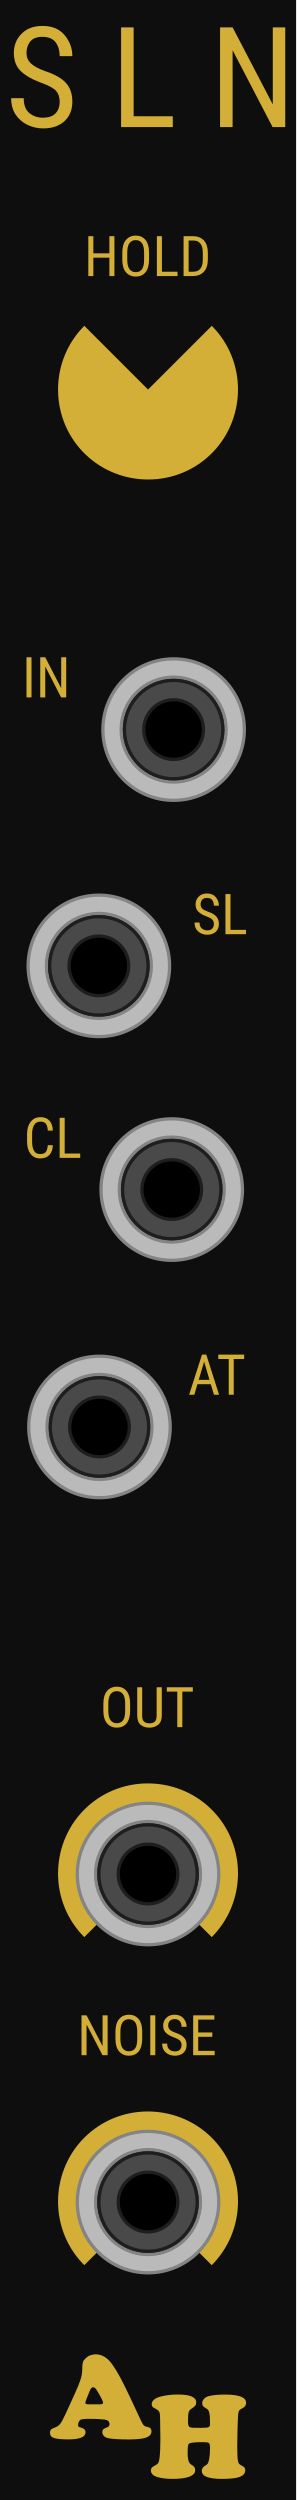
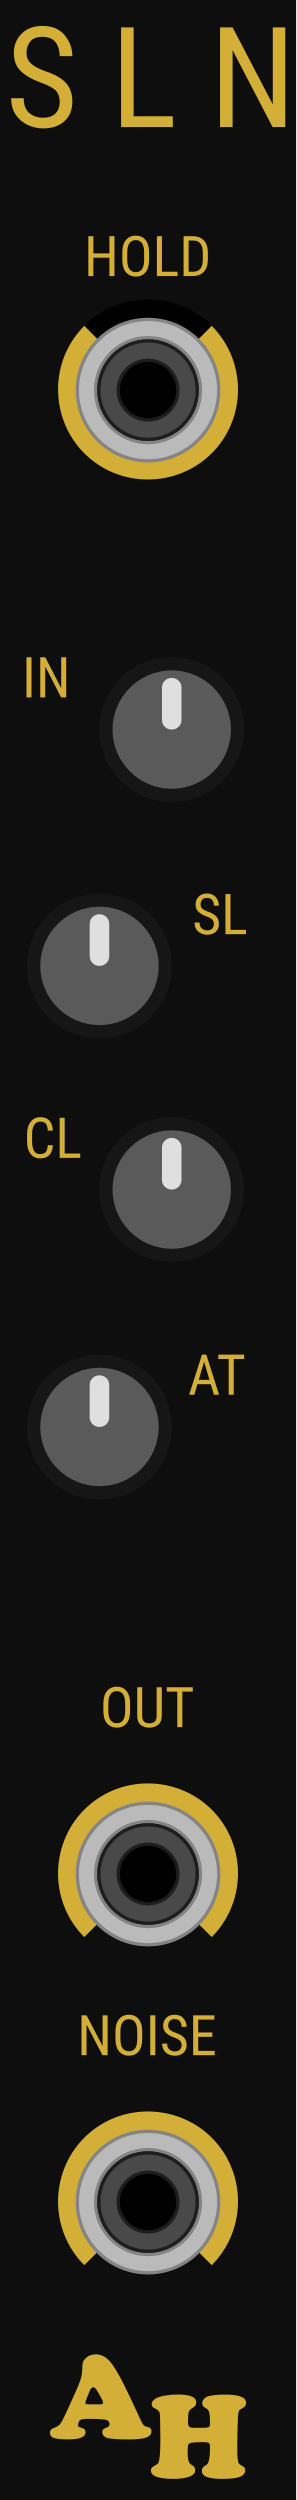
<svg xmlns="http://www.w3.org/2000/svg" xmlns:xlink="http://www.w3.org/1999/xlink" width="45" height="380" id="svg11791" version="1.1">
  <defs id="defs3">
    <marker orient="auto" refY="0" refX="0" id="DotM" style="overflow:visible">
      <path id="path4782" d="m -2.5,-1 c 0,2.76 -2.24,5 -5,5 -2.76,0 -5,-2.24 -5,-5 0,-2.76 2.24,-5 5,-5 2.76,0 5,2.24 5,5 z" style="fill-rule:evenodd;stroke:#000000;stroke-width:1pt" transform="matrix(0.4,0,0,0.4,2.96,0.4)" />
    </marker>
    <marker orient="auto" refY="0" refX="0" id="Arrow1Sstart" style="overflow:visible">
      <path id="path4730" d="M 0,0 5,-5 -12.5,0 5,5 Z" style="fill-rule:evenodd;stroke:#000000;stroke-width:1pt" transform="matrix(0.2,0,0,0.2,1.2,0)" />
    </marker>
    <marker orient="auto" refY="0" refX="0" id="Arrow2Mend" style="overflow:visible">
      <path id="path5158" style="fill-rule:evenodd;stroke-width:0.625;stroke-linejoin:round" d="M 8.719,4.034 -2.207,0.016 8.719,-4.002 c -1.745,2.372 -1.735,5.617 -6e-7,8.035 z" transform="scale(-0.6)" />
    </marker>
    <marker orient="auto" refY="0" refX="0" id="Arrow2Mstart" style="overflow:visible">
      <path id="path5155" style="fill-rule:evenodd;stroke-width:0.625;stroke-linejoin:round" d="M 8.719,4.034 -2.207,0.016 8.719,-4.002 c -1.745,2.372 -1.735,5.617 -6e-7,8.035 z" transform="scale(0.6)" />
    </marker>
    <marker orient="auto" refY="0" refX="0" id="Arrow1Mstart" style="overflow:visible">
      <path id="path6730" d="M 0,0 5,-5 -12.5,0 5,5 Z" style="fill-rule:evenodd;stroke:#000000;stroke-width:1pt" transform="matrix(0.4,0,0,0.4,4,0)" />
    </marker>
    <marker orient="auto" refY="0" refX="0" id="TriangleOutM" style="overflow:visible">
      <path id="path6869" d="M 5.77,0 -2.88,5 V -5 Z" style="fill-rule:evenodd;stroke:#000000;stroke-width:1pt" transform="scale(0.4)" />
    </marker>
    <marker orient="auto" refY="0" refX="0" id="TriangleOutS" style="overflow:visible">
      <path id="path6872" d="M 5.77,0 -2.88,5 V -5 Z" style="fill-rule:evenodd;stroke:#000000;stroke-width:1pt" transform="scale(0.2)" />
    </marker>
    <marker orient="auto" refY="0" refX="0" id="SquareL" style="overflow:visible">
      <path id="path7539" d="M -5,-5 V 5 H 5 V -5 Z" style="fill-rule:evenodd;stroke:#000000;stroke-width:1pt" transform="scale(0.8)" />
    </marker>
    <marker orient="auto" refY="0" refX="0" id="Arrow1Send" style="overflow:visible">
      <path id="path6739" d="M 0,0 5,-5 -12.5,0 5,5 Z" style="fill-rule:evenodd;stroke:#000000;stroke-width:1pt" transform="matrix(-0.2,0,0,-0.2,-1.2,0)" />
    </marker>
    <marker orient="auto" refY="0" refX="0" id="Arrow1Mend" style="overflow:visible">
      <path id="path6733" d="M 0,0 5,-5 -12.5,0 5,5 Z" style="fill-rule:evenodd;stroke:#000000;stroke-width:1pt" transform="matrix(-0.4,0,0,-0.4,-4,0)" />
    </marker>
    <marker orient="auto" refY="0" refX="0" id="Arrow1Lend" style="overflow:visible">
      <path id="path6727" d="M 0,0 5,-5 -12.5,0 5,5 Z" style="fill-rule:evenodd;stroke:#000000;stroke-width:1pt" transform="matrix(-0.8,0,0,-0.8,-10,0)" />
    </marker>
    <filter height="1" width="1" y="0" x="0" id="filter3998" style="color-interpolation-filters:sRGB">
      <feConvolveMatrix order="3 3" kernelMatrix="0 1 0 0 -2 0 0 1 0" in="SourceGraphic" divisor="1" targetX="1" targetY="1" preserveAlpha="true" result="result0" bias="0" id="feConvolveMatrix4000" />
    </filter>
    <filter height="1" width="1" y="0" x="0" id="filter3286" style="color-interpolation-filters:sRGB">
      <feFlood flood-color="rgb(128,128,128)" flood-opacity="0" result="result1" id="feFlood3288" />
      <feBlend result="result2" mode="normal" in2="SourceGraphic" id="feBlend3290" />
      <feComposite k4="0" k3="0" k1="0" result="result3" operator="arithmetic" k2="1" in2="SourceGraphic" id="feComposite3292" />
      <feComposite operator="in" in2="SourceGraphic" id="feComposite3294" />
    </filter>
    <clipPath clipPathUnits="userSpaceOnUse" id="clipPath6603">
      <path d="M 402,402 H 9515 V 13631 H 402 Z" id="path6605" style="clip-rule:evenodd" />
    </clipPath>
    <clipPath clipPathUnits="userSpaceOnUse" id="clipPath6613">
      <path d="M 402,402 H 9515 V 13631 H 402 Z" id="path6615" style="clip-rule:evenodd" />
    </clipPath>
    <clipPath clipPathUnits="userSpaceOnUse" id="clipPath6619">
      <path d="M 614,402 H 9303 V 6057 H 614 Z" id="path6621" style="clip-rule:evenodd" />
    </clipPath>
    <clipPath clipPathUnits="userSpaceOnUse" id="clipPath6290">
      <path d="M 402,402 H 9515 V 13631 H 402 Z" id="path6292" style="clip-rule:evenodd" />
    </clipPath>
    <clipPath clipPathUnits="userSpaceOnUse" id="clipPath6300">
      <path d="M 402,402 H 9515 V 13631 H 402 Z" id="path6302" style="clip-rule:evenodd" />
    </clipPath>
    <clipPath clipPathUnits="userSpaceOnUse" id="clipPath6306">
      <path d="M 614,402 H 9303 V 6655 H 614 Z" id="path6308" style="clip-rule:evenodd" />
    </clipPath>
    <clipPath clipPathUnits="userSpaceOnUse" id="clipPath5977">
      <path d="M 402,402 H 9515 V 13631 H 402 Z" id="path5979" style="clip-rule:evenodd" />
    </clipPath>
    <clipPath clipPathUnits="userSpaceOnUse" id="clipPath5987">
      <path d="M 402,402 H 9515 V 13631 H 402 Z" id="path5989" style="clip-rule:evenodd" />
    </clipPath>
    <clipPath clipPathUnits="userSpaceOnUse" id="clipPath5993">
      <path d="M 614,402 H 9303 V 6645 H 614 Z" id="path5995" style="clip-rule:evenodd" />
    </clipPath>
    <clipPath clipPathUnits="userSpaceOnUse" id="clipPath5664">
      <path d="M 402,402 H 9515 V 13631 H 402 Z" id="path5666" style="clip-rule:evenodd" />
    </clipPath>
    <clipPath clipPathUnits="userSpaceOnUse" id="clipPath5674">
      <path d="M 402,402 H 9515 V 13631 H 402 Z" id="path5676" style="clip-rule:evenodd" />
    </clipPath>
    <clipPath clipPathUnits="userSpaceOnUse" id="clipPath5680">
      <path d="M 614,402 H 9303 V 6655 H 614 Z" id="path5682" style="clip-rule:evenodd" />
    </clipPath>
    <clipPath clipPathUnits="userSpaceOnUse" id="clipPath5363">
      <path d="M 402,402 H 9515 V 13631 H 402 Z" id="path5365" style="clip-rule:evenodd" />
    </clipPath>
    <clipPath clipPathUnits="userSpaceOnUse" id="clipPath5373">
      <path d="M 402,402 H 9515 V 13631 H 402 Z" id="path5375" style="clip-rule:evenodd" />
    </clipPath>
    <clipPath clipPathUnits="userSpaceOnUse" id="clipPath5379">
      <path d="M 614,402 H 9303 V 6051 H 614 Z" id="path5381" style="clip-rule:evenodd" />
    </clipPath>
    <clipPath clipPathUnits="userSpaceOnUse" id="clipPath5062">
      <path d="M 402,402 H 9515 V 13631 H 402 Z" id="path5064" style="clip-rule:evenodd" />
    </clipPath>
    <clipPath clipPathUnits="userSpaceOnUse" id="clipPath5072">
      <path d="M 402,402 H 9515 V 13631 H 402 Z" id="path5074" style="clip-rule:evenodd" />
    </clipPath>
    <clipPath clipPathUnits="userSpaceOnUse" id="clipPath5078">
      <path d="M 614,402 H 9303 V 6051 H 614 Z" id="path5080" style="clip-rule:evenodd" />
    </clipPath>
    <clipPath clipPathUnits="userSpaceOnUse" id="clipPath4761">
      <path d="M 402,402 H 9515 V 13631 H 402 Z" id="path4763" style="clip-rule:evenodd" />
    </clipPath>
    <clipPath clipPathUnits="userSpaceOnUse" id="clipPath4771">
      <path d="M 402,402 H 9515 V 13631 H 402 Z" id="path4773" style="clip-rule:evenodd" />
    </clipPath>
    <clipPath clipPathUnits="userSpaceOnUse" id="clipPath4777">
      <path d="M 614,402 H 9303 V 6051 H 614 Z" id="path4779" style="clip-rule:evenodd" />
    </clipPath>
    <clipPath clipPathUnits="userSpaceOnUse" id="clipPath4159">
      <path d="M 402,402 H 9515 V 13631 H 402 Z" id="path4161" style="clip-rule:evenodd" />
    </clipPath>
    <clipPath clipPathUnits="userSpaceOnUse" id="clipPath4169">
      <path d="M 402,402 H 9515 V 13631 H 402 Z" id="path4171" style="clip-rule:evenodd" />
    </clipPath>
    <clipPath clipPathUnits="userSpaceOnUse" id="clipPath4175">
      <path d="M 614,402 H 9303 V 6051 H 614 Z" id="path4177" style="clip-rule:evenodd" />
    </clipPath>
    <linearGradient id="linearGradient8170">
      <stop id="stop8172" offset="0" style="stop-color:#000000;stop-opacity:1;" />
    </linearGradient>
    <filter height="1" width="1" y="0" x="0" id="filter3998-0" style="color-interpolation-filters:sRGB">
      <feConvolveMatrix order="3 3" kernelMatrix="0 1 0 0 -2 0 0 1 0" in="SourceGraphic" divisor="1" targetX="1" targetY="1" preserveAlpha="true" result="result0" bias="0" id="feConvolveMatrix4000-2" />
    </filter>
    <filter height="1" width="1" y="0" x="0" id="filter3286-2" style="color-interpolation-filters:sRGB">
      <feFlood flood-color="rgb(128,128,128)" flood-opacity="0" result="result1" id="feFlood3288-2" />
      <feBlend result="result2" mode="normal" in2="SourceGraphic" id="feBlend3290-7" />
      <feComposite k4="0" k3="0" k1="0" result="result3" operator="arithmetic" k2="1" in2="SourceGraphic" id="feComposite3292-9" />
      <feComposite operator="in" in2="SourceGraphic" id="feComposite3294-7" />
    </filter>
    <clipPath clipPathUnits="userSpaceOnUse" id="clipPath6603-6">
      <path d="M 402,402 H 9515 V 13631 H 402 Z" id="path6605-9" style="clip-rule:evenodd" />
    </clipPath>
    <clipPath clipPathUnits="userSpaceOnUse" id="clipPath6613-4">
      <path d="M 402,402 H 9515 V 13631 H 402 Z" id="path6615-8" style="clip-rule:evenodd" />
    </clipPath>
    <clipPath clipPathUnits="userSpaceOnUse" id="clipPath6619-1">
      <path d="M 614,402 H 9303 V 6057 H 614 Z" id="path6621-7" style="clip-rule:evenodd" />
    </clipPath>
    <clipPath clipPathUnits="userSpaceOnUse" id="clipPath6290-7">
      <path d="M 402,402 H 9515 V 13631 H 402 Z" id="path6292-5" style="clip-rule:evenodd" />
    </clipPath>
    <clipPath clipPathUnits="userSpaceOnUse" id="clipPath6300-0">
      <path d="M 402,402 H 9515 V 13631 H 402 Z" id="path6302-9" style="clip-rule:evenodd" />
    </clipPath>
    <clipPath clipPathUnits="userSpaceOnUse" id="clipPath6306-6">
      <path d="M 614,402 H 9303 V 6655 H 614 Z" id="path6308-7" style="clip-rule:evenodd" />
    </clipPath>
    <clipPath clipPathUnits="userSpaceOnUse" id="clipPath5977-5">
      <path d="M 402,402 H 9515 V 13631 H 402 Z" id="path5979-9" style="clip-rule:evenodd" />
    </clipPath>
    <clipPath clipPathUnits="userSpaceOnUse" id="clipPath5987-8">
      <path d="M 402,402 H 9515 V 13631 H 402 Z" id="path5989-4" style="clip-rule:evenodd" />
    </clipPath>
    <clipPath clipPathUnits="userSpaceOnUse" id="clipPath5993-8">
      <path d="M 614,402 H 9303 V 6645 H 614 Z" id="path5995-7" style="clip-rule:evenodd" />
    </clipPath>
    <clipPath clipPathUnits="userSpaceOnUse" id="clipPath5664-9">
      <path d="M 402,402 H 9515 V 13631 H 402 Z" id="path5666-9" style="clip-rule:evenodd" />
    </clipPath>
    <clipPath clipPathUnits="userSpaceOnUse" id="clipPath5674-5">
      <path d="M 402,402 H 9515 V 13631 H 402 Z" id="path5676-5" style="clip-rule:evenodd" />
    </clipPath>
    <clipPath clipPathUnits="userSpaceOnUse" id="clipPath5680-8">
      <path d="M 614,402 H 9303 V 6655 H 614 Z" id="path5682-9" style="clip-rule:evenodd" />
    </clipPath>
    <clipPath clipPathUnits="userSpaceOnUse" id="clipPath5363-3">
      <path d="M 402,402 H 9515 V 13631 H 402 Z" id="path5365-2" style="clip-rule:evenodd" />
    </clipPath>
    <clipPath clipPathUnits="userSpaceOnUse" id="clipPath5373-7">
      <path d="M 402,402 H 9515 V 13631 H 402 Z" id="path5375-5" style="clip-rule:evenodd" />
    </clipPath>
    <clipPath clipPathUnits="userSpaceOnUse" id="clipPath5379-4">
      <path d="M 614,402 H 9303 V 6051 H 614 Z" id="path5381-8" style="clip-rule:evenodd" />
    </clipPath>
    <clipPath clipPathUnits="userSpaceOnUse" id="clipPath5062-2">
      <path d="M 402,402 H 9515 V 13631 H 402 Z" id="path5064-2" style="clip-rule:evenodd" />
    </clipPath>
    <clipPath clipPathUnits="userSpaceOnUse" id="clipPath5072-4">
      <path d="M 402,402 H 9515 V 13631 H 402 Z" id="path5074-9" style="clip-rule:evenodd" />
    </clipPath>
    <clipPath clipPathUnits="userSpaceOnUse" id="clipPath5078-8">
      <path d="M 614,402 H 9303 V 6051 H 614 Z" id="path5080-7" style="clip-rule:evenodd" />
    </clipPath>
    <clipPath clipPathUnits="userSpaceOnUse" id="clipPath4761-5">
      <path d="M 402,402 H 9515 V 13631 H 402 Z" id="path4763-2" style="clip-rule:evenodd" />
    </clipPath>
    <clipPath clipPathUnits="userSpaceOnUse" id="clipPath4771-1">
      <path d="M 402,402 H 9515 V 13631 H 402 Z" id="path4773-7" style="clip-rule:evenodd" />
    </clipPath>
    <clipPath clipPathUnits="userSpaceOnUse" id="clipPath4777-0">
      <path d="M 614,402 H 9303 V 6051 H 614 Z" id="path4779-9" style="clip-rule:evenodd" />
    </clipPath>
    <clipPath clipPathUnits="userSpaceOnUse" id="clipPath4159-1">
      <path d="M 402,402 H 9515 V 13631 H 402 Z" id="path4161-2" style="clip-rule:evenodd" />
    </clipPath>
    <clipPath clipPathUnits="userSpaceOnUse" id="clipPath4169-5">
      <path d="M 402,402 H 9515 V 13631 H 402 Z" id="path4171-5" style="clip-rule:evenodd" />
    </clipPath>
    <clipPath clipPathUnits="userSpaceOnUse" id="clipPath4175-8">
      <path d="M 614,402 H 9303 V 6051 H 614 Z" id="path4177-8" style="clip-rule:evenodd" />
    </clipPath>
    <linearGradient id="linearGradient8170-5">
      <stop id="stop8172-0" offset="0" style="stop-color:#000000;stop-opacity:1;" />
    </linearGradient>
    <clipPath id="clip89">
      <rect id="rect4864" height="19" width="18" x="0" y="0" />
    </clipPath>
    <clipPath id="clip90">
      <path id="path4861" d="m 0.898,0.129 h 16.25 v 17.883 h -16.25 z m 0,0" />
    </clipPath>
    <mask id="mask44">
      <g transform="matrix(0.2645833,0,0,0.2645833,89.35879,128.5777)" id="g4858" style="filter:url(#alpha)">
        <rect id="rect4856" style="fill:#000000;fill-opacity:0.15;stroke:none" height="3351.5" width="3052.87" y="0" x="0" />
      </g>
    </mask>
    <filter height="1" width="1" y="0" x="0" filterUnits="objectBoundingBox" id="alpha">
      <feColorMatrix id="feColorMatrix4149" values="0 0 0 0 1 0 0 0 0 1 0 0 0 0 1 0 0 0 1 0" in="SourceGraphic" type="matrix" />
    </filter>
    <clipPath id="clipPath17821">
      <rect id="rect17819" height="19" width="18" x="0" y="0" />
    </clipPath>
    <clipPath id="clipPath17825">
      <path id="path17823" d="m 0.898,0.129 h 16.25 v 17.883 h -16.25 z m 0,0" />
    </clipPath>
    <clipPath id="clip87">
      <rect id="rect4848" height="26" width="24" x="0" y="0" />
    </clipPath>
    <clipPath id="clip88">
      <path id="path4845" d="m 0.684,0.922 h 22.68 v 24.938 H 0.684 Z m 0,0" />
    </clipPath>
    <mask id="mask43">
      <g transform="matrix(0.2645833,0,0,0.2645833,89.35879,128.5777)" id="g4842" style="filter:url(#alpha)">
        <rect id="rect4840" style="fill:#000000;fill-opacity:0.15;stroke:none" height="3351.5" width="3052.87" y="0" x="0" />
      </g>
    </mask>
    <filter height="1" width="1" y="0" x="0" filterUnits="objectBoundingBox" id="filter17836">
      <feColorMatrix id="feColorMatrix17834" values="0 0 0 0 1 0 0 0 0 1 0 0 0 0 1 0 0 0 1 0" in="SourceGraphic" type="matrix" />
    </filter>
    <clipPath id="clipPath17840">
      <rect id="rect17838" height="26" width="24" x="0" y="0" />
    </clipPath>
    <clipPath id="clipPath17844">
      <path id="path17842" d="m 0.684,0.922 h 22.68 v 24.938 H 0.684 Z m 0,0" />
    </clipPath>
    <linearGradient id="linearGradient37613-3">
      <stop style="stop-color:#d4af37;stop-opacity:1;" offset="0" id="stop37611-1" />
    </linearGradient>
    <linearGradient xlink:href="#linearGradient37613-3" id="linearGradient37710-2" x1="49.229" y1="94.205" x2="56.466" y2="94.205" gradientUnits="userSpaceOnUse" gradientTransform="matrix(3.779528,0,0,3.779528,-92.02394,-190.9366)" />
    <linearGradient xlink:href="#linearGradient37613-3" id="linearGradient786" gradientUnits="userSpaceOnUse" gradientTransform="matrix(3.779528,0,0,3.779528,-177.2516,50.96035)" x1="49.229" y1="94.205" x2="56.466" y2="94.205" />
    <linearGradient xlink:href="#linearGradient37613-3" id="linearGradient5885" gradientUnits="userSpaceOnUse" gradientTransform="matrix(3.779528,0,0,3.779528,-90.42918,-190.9366)" x1="50.556" y1="88.049" x2="55.141" y2="88.049" />
    <linearGradient xlink:href="#linearGradient37613-3" id="linearGradient5900" gradientUnits="userSpaceOnUse" gradientTransform="matrix(3.779528,0,0,3.779528,-179.1048,50.96035)" x1="50.556" y1="88.049" x2="55.141" y2="88.049" />
-     <linearGradient xlink:href="#linearGradient37613-3" id="linearGradient37716" x1="36.17" y1="93.943" x2="43.407" y2="93.943" gradientUnits="userSpaceOnUse" gradientTransform="matrix(3.779528,0,0,3.779528,-65.14786,-180.0036)" />
-     <linearGradient xlink:href="#linearGradient37613-3" id="linearGradient13197" gradientUnits="userSpaceOnUse" gradientTransform="matrix(3.779528,0,0,3.779528,-65.96452,-180.0036)" x1="37.496" y1="88.049" x2="42.081" y2="88.049" />
+     <linearGradient xlink:href="#linearGradient8170" id="linearGradient21998" gradientUnits="userSpaceOnUse" gradientTransform="matrix(3.779528,0,0,-3.779528,-24.75769,781.1523)" x1="49.229" y1="94.205" x2="56.466" y2="94.205" />
+     <linearGradient xlink:href="#linearGradient37613-3" id="linearGradient37710" x1="49.229" y1="94.205" x2="56.466" y2="94.205" gradientUnits="userSpaceOnUse" gradientTransform="matrix(3.779528,0,0,3.779528,-24.75769,65.04905)" />
+     <linearGradient xlink:href="#linearGradient37613-3" id="linearGradient2589" gradientUnits="userSpaceOnUse" gradientTransform="matrix(3.779528,0,0,3.779528,-128.7089,-219.4658)" x1="37.496" y1="88.049" x2="42.081" y2="88.049" />
  </defs>
  <g id="layer1" style="display:inline">
    <rect style="display:inline;opacity:0.94;fill:#000000;fill-opacity:1;stroke-width:7.019" id="rect7953" width="45" height="380" x="-0.012" y="74.387" ry="0" transform="translate(0.01175524,-74.38676)" />
    <g style="display:inline" id="g6059-0" transform="translate(-98.37158,-74.11767)">
      <g aria-label="A" style="font-style:normal;font-weight:normal;font-size:40px;line-height:1.25;font-family:sans-serif;letter-spacing:0px;word-spacing:0px;fill:#000000;fill-opacity:1;stroke:none" id="text6049">
        <path d="m 118.107,438.427 1.723,3.691 q 0.246,0.51 0.41,0.674 0.164,0.155 0.501,0.21 0.656,0.1 0.656,0.665 0,0.665 -0.802,0.957 -0.802,0.292 -2.625,0.292 -2.06,0 -3.053,-0.173 -0.456,-0.082 -0.729,-0.328 -0.264,-0.255 -0.264,-0.611 0,-0.273 0.137,-0.419 0.146,-0.155 0.529,-0.283 0.428,-0.146 0.428,-0.492 0,-0.611 -0.738,-0.72 -0.793,-0.109 -2.233,-0.109 -1.212,0 -1.449,0.146 -0.146,0.091 -0.255,0.328 -0.109,0.237 -0.109,0.456 0,0.201 0.073,0.264 0.082,0.055 0.51,0.191 0.556,0.164 0.556,0.656 0,1.085 -2.598,1.085 -1.477,0 -2.169,-0.201 -0.638,-0.191 -0.638,-0.839 0,-0.283 0.137,-0.438 0.146,-0.155 0.51,-0.283 0.592,-0.21 0.893,-0.583 0.31,-0.383 0.875,-1.622 l 1.285,-2.816 q 0.711,-1.549 0.948,-2.315 0.246,-0.775 0.255,-1.513 0.009,-0.784 0.091,-1.085 0.091,-0.31 0.392,-0.602 0.629,-0.638 1.604,-0.638 0.921,0 1.759,0.72 1.167,0.984 3.391,5.733 z m -6.344,1.148 h 1.786 q 0.492,0 0.492,-0.219 0,-0.301 -0.684,-1.477 -0.31,-0.538 -0.474,-0.72 -0.164,-0.182 -0.346,-0.182 -0.328,0 -0.547,0.611 -0.036,0.082 -0.264,0.647 -0.383,0.93 -0.383,1.112 0,0.228 0.419,0.228 z" style="font-style:normal;font-variant:normal;font-weight:normal;font-stretch:normal;font-size:18.667px;font-family:'Cooper Black';-inkscape-font-specification:'Cooper Black, Normal';font-variant-ligatures:normal;font-variant-caps:normal;font-variant-numeric:normal;font-feature-settings:normal;text-align:start;writing-mode:lr-tb;text-anchor:start;fill:#d4af37;fill-opacity:1" id="path5337" />
      </g>
      <g aria-label="H" style="font-style:normal;font-weight:normal;font-size:40px;line-height:1.25;font-family:sans-serif;letter-spacing:0px;word-spacing:0px;fill:#000000;fill-opacity:1;stroke:none" id="text6053">
        <path d="m 125.35,438.083 q 2.844,0 2.844,1.176 0,0.319 -0.146,0.52 -0.146,0.201 -0.556,0.447 -0.355,0.219 -0.456,0.574 -0.091,0.355 -0.091,1.44 0,0.638 0.237,0.784 0.137,0.091 0.41,0.109 0.283,0.018 1.312,0.018 0.939,0 1.167,-0.1 0.228,-0.1 0.228,-0.501 0,-1.203 -0.109,-1.677 -0.109,-0.474 -0.428,-0.647 -0.401,-0.228 -0.529,-0.383 -0.128,-0.164 -0.128,-0.428 0,-0.374 0.283,-0.674 0.283,-0.31 0.738,-0.419 0.948,-0.228 2.379,-0.228 1.677,0 2.47,0.31 0.802,0.301 0.802,0.948 0,0.547 -0.565,0.82 -0.355,0.164 -0.465,0.319 -0.109,0.146 -0.173,0.556 -0.036,0.228 -0.091,2.023 -0.055,1.796 -0.055,2.853 0,1.85 0.137,2.352 0.073,0.273 0.164,0.365 0.091,0.091 0.574,0.365 0.346,0.191 0.346,0.583 0,0.693 -0.829,1.012 -0.82,0.31 -2.671,0.31 -1.622,0 -2.397,-0.319 -0.702,-0.292 -0.702,-0.902 0,-0.52 0.538,-0.811 0.264,-0.146 0.355,-0.292 0.1,-0.146 0.191,-0.538 0.164,-0.766 0.164,-1.878 0,-0.574 -0.173,-0.711 -0.164,-0.137 -0.875,-0.137 -1.632,0 -2.078,0.182 -0.182,0.073 -0.228,0.428 -0.055,0.438 -0.055,1.076 0,1.039 0.292,1.495 0.1,0.146 0.474,0.374 0.383,0.219 0.383,0.72 0,0.638 -0.884,0.975 -0.884,0.337 -2.525,0.337 -1.495,0 -2.443,-0.31 -0.41,-0.137 -0.647,-0.383 -0.228,-0.255 -0.228,-0.556 0,-0.301 0.146,-0.465 0.146,-0.164 0.638,-0.419 0.255,-0.128 0.355,-0.328 0.109,-0.201 0.164,-0.674 0.137,-1.066 0.137,-2.789 0,-0.319 -0.009,-0.757 -0.036,-2.188 -0.036,-2.497 0.009,-0.784 -0.137,-1.03 -0.137,-0.255 -0.738,-0.556 -0.401,-0.191 -0.401,-0.574 0,-0.921 1.786,-1.276 1.039,-0.21 2.133,-0.21 z" style="font-style:normal;font-variant:normal;font-weight:normal;font-stretch:normal;font-size:18.667px;font-family:'Cooper Black';-inkscape-font-specification:'Cooper Black, Normal';font-variant-ligatures:normal;font-variant-caps:normal;font-variant-numeric:normal;font-feature-settings:normal;text-align:start;writing-mode:lr-tb;text-anchor:start;fill:#d4af37;fill-opacity:1" id="path5340" />
      </g>
    </g>
    <text id="text7961" y="93.702" x="0.796" style="font-style:normal;font-variant:normal;font-weight:normal;font-stretch:normal;font-size:21.333px;line-height:1.25;font-family:'Roboto Condensed';-inkscape-font-specification:'Roboto Condensed, Normal';font-variant-ligatures:normal;font-variant-caps:normal;font-variant-numeric:normal;font-variant-east-asian:normal;letter-spacing:0px;word-spacing:0px;display:inline;fill:#d4af37;fill-opacity:1;stroke:none" xml:space="preserve" transform="translate(0.01175524,-74.38676)">
      <tspan style="font-style:normal;font-variant:normal;font-weight:normal;font-stretch:normal;font-size:21.333px;font-family:'Roboto Condensed';-inkscape-font-specification:'Roboto Condensed, Normal';font-variant-ligatures:normal;font-variant-caps:normal;font-variant-numeric:normal;font-variant-east-asian:normal;text-align:start;writing-mode:lr-tb;text-anchor:start;fill:#d4af37;fill-opacity:1" y="93.702" x="0.796" id="tspan7959">S L N</tspan>
    </text>
  </g>
  <g id="layer2" style="display:inline" transform="translate(0.01175524,-74.38676)">
    <g style="font-style:normal;font-variant:normal;font-weight:bold;font-stretch:condensed;font-size:24px;line-height:125%;font-family:Miso;-inkscape-font-specification:'Miso Bold Condensed';letter-spacing:-0.06px;word-spacing:0px;fill:#000000;fill-opacity:1;stroke:none" id="text4395" transform="matrix(0.8346288,0,0,0.8346288,-0.00194398,75.14247)" />
    <g transform="matrix(0.8346288,0,0,0.8346288,-0.00194398,76.32542)" style="font-style:normal;font-variant:normal;font-weight:normal;font-stretch:normal;font-size:16px;line-height:125%;font-family:Nasalization;-inkscape-font-specification:Nasalization;letter-spacing:0px;word-spacing:0px;fill:#000000;fill-opacity:1;stroke:none" id="text20106" />
    <g style="font-style:normal;font-variant:normal;font-weight:bold;font-stretch:condensed;font-size:14px;line-height:125%;font-family:Miso;-inkscape-font-specification:'Miso Bold Condensed';letter-spacing:-0.06px;word-spacing:0px;fill:#000000;fill-opacity:1;stroke:none" id="flowRoot7367" transform="matrix(0.8346288,0,0,0.8346288,-0.00194398,75.14247)" />
    <g transform="matrix(0.8346288,0,0,0.8346288,-0.00194398,76.32542)" style="font-style:normal;font-variant:normal;font-weight:bold;font-stretch:condensed;font-size:14px;line-height:125%;font-family:Miso;-inkscape-font-specification:'Miso Bold Condensed';letter-spacing:0px;word-spacing:0px;fill:#000000;fill-opacity:1;stroke:none" id="text10240" />
    <g style="display:inline;fill:#ffffff;fill-opacity:1" transform="matrix(0.8346288,0,0,0.8346288,-34.48847,235.1078)" id="g4020" />
    <text xml:space="preserve" style="font-style:normal;font-weight:normal;font-size:40px;line-height:1.25;font-family:sans-serif;letter-spacing:0px;word-spacing:0px;fill:#000000;fill-opacity:1;stroke:none" x="112.307" y="441.102" id="text6045" />
    <flowRoot xml:space="preserve" id="flowRoot3678" style="font-style:normal;font-variant:normal;font-weight:normal;font-stretch:normal;font-size:40px;line-height:1.25;font-family:Eurostile;-inkscape-font-specification:Eurostile;letter-spacing:0px;word-spacing:0px;fill:#000000;fill-opacity:1;stroke:none">
      <flowRegion id="flowRegion3680">
        <rect id="rect3682" width="372.63" height="93.751" x="-29.075" y="292.183" />
      </flowRegion>
      <flowPara id="flowPara3684" />
    </flowRoot>
    <text transform="scale(0.994209,1.005825)" id="text19589" y="366.253" x="232.178" style="font-style:normal;font-weight:normal;font-size:39.768px;line-height:1.25;font-family:sans-serif;letter-spacing:0px;word-spacing:0px;display:inline;fill:#d4af37;fill-opacity:1;stroke:none;stroke-width:0.994" xml:space="preserve" />
    <text transform="scale(0.994209,1.005825)" id="text19597" y="366.253" x="268.388" style="font-style:normal;font-weight:normal;font-size:39.768px;line-height:1.25;font-family:sans-serif;letter-spacing:0px;word-spacing:0px;display:inline;fill:#d4af37;fill-opacity:1;stroke:none;stroke-width:0.994" xml:space="preserve" />
    <text transform="scale(0.994209,1.005825)" id="text2096" y="248.936" x="3.615" style="font-style:normal;font-variant:normal;font-weight:normal;font-stretch:normal;font-size:8.533px;line-height:1.25;font-family:'Roboto Condensed';-inkscape-font-specification:'Roboto Condensed, Normal';font-variant-ligatures:normal;font-variant-caps:normal;font-variant-numeric:normal;font-variant-east-asian:normal;letter-spacing:0px;word-spacing:0px;display:inline;fill:#d4af37;fill-opacity:1;stroke:none;stroke-width:0.994" xml:space="preserve">
      <tspan style="font-style:normal;font-variant:normal;font-weight:normal;font-stretch:normal;font-size:8.533px;font-family:'Roboto Condensed';-inkscape-font-specification:'Roboto Condensed, Normal';font-variant-ligatures:normal;font-variant-caps:normal;font-variant-numeric:normal;font-variant-east-asian:normal;text-align:start;writing-mode:lr-tb;text-anchor:start;fill:#d4af37;fill-opacity:1;stroke-width:0.994" y="248.936" x="3.615" id="tspan2094">CL</tspan>
    </text>
    <text xml:space="preserve" style="font-style:normal;font-variant:normal;font-weight:normal;font-stretch:normal;font-size:8.533px;line-height:1.25;font-family:'Roboto Condensed';-inkscape-font-specification:'Roboto Condensed, Normal';font-variant-ligatures:normal;font-variant-caps:normal;font-variant-numeric:normal;font-variant-east-asian:normal;letter-spacing:0px;word-spacing:0px;display:inline;fill:#d4af37;fill-opacity:1;stroke:none;stroke-width:0.994" x="29.376" y="215.133" id="text2102" transform="scale(0.994209,1.005825)">
      <tspan id="tspan2100" x="29.376" y="215.133" style="font-style:normal;font-variant:normal;font-weight:normal;font-stretch:normal;font-size:8.533px;font-family:'Roboto Condensed';-inkscape-font-specification:'Roboto Condensed, Normal';font-variant-ligatures:normal;font-variant-caps:normal;font-variant-numeric:normal;font-variant-east-asian:normal;text-align:start;writing-mode:lr-tb;text-anchor:start;fill:#d4af37;fill-opacity:1;stroke-width:0.994">SL</tspan>
    </text>
    <text transform="scale(0.994209,1.005825)" id="text2108" y="179.342" x="3.351" style="font-style:normal;font-variant:normal;font-weight:normal;font-stretch:normal;font-size:8.533px;line-height:1.25;font-family:'Roboto Condensed';-inkscape-font-specification:'Roboto Condensed, Normal';font-variant-ligatures:normal;font-variant-caps:normal;font-variant-numeric:normal;font-variant-east-asian:normal;letter-spacing:0px;word-spacing:0px;display:inline;fill:#d4af37;fill-opacity:1;stroke:none;stroke-width:0.994" xml:space="preserve">
      <tspan style="font-style:normal;font-variant:normal;font-weight:normal;font-stretch:normal;font-size:8.533px;font-family:'Roboto Condensed';-inkscape-font-specification:'Roboto Condensed, Normal';font-variant-ligatures:normal;font-variant-caps:normal;font-variant-numeric:normal;font-variant-east-asian:normal;text-align:start;writing-mode:lr-tb;text-anchor:start;fill:#d4af37;fill-opacity:1;stroke-width:0.994" y="179.342" x="3.351" id="tspan2106">IN</tspan>
    </text>
    <text xml:space="preserve" style="font-style:normal;font-variant:normal;font-weight:normal;font-stretch:normal;font-size:8.533px;line-height:1.25;font-family:'Roboto Condensed';-inkscape-font-specification:'Roboto Condensed, Normal';font-variant-ligatures:normal;font-variant-caps:normal;font-variant-numeric:normal;font-variant-east-asian:normal;letter-spacing:0px;word-spacing:0px;display:inline;fill:#d4af37;fill-opacity:1;stroke:none;stroke-width:0.994" x="28.729" y="284.728" id="text4293" transform="scale(0.994209,1.005825)">
      <tspan id="tspan4291" x="28.729" y="284.728" style="font-style:normal;font-variant:normal;font-weight:normal;font-stretch:normal;font-size:8.533px;font-family:'Roboto Condensed';-inkscape-font-specification:'Roboto Condensed, Normal';font-variant-ligatures:normal;font-variant-caps:normal;font-variant-numeric:normal;font-variant-east-asian:normal;text-align:start;writing-mode:lr-tb;text-anchor:start;fill:#d4af37;fill-opacity:1;stroke-width:0.994">AT</tspan>
    </text>
    <g id="g88517" transform="translate(-85.22768,192.0307)" style="display:inline">
      <text xml:space="preserve" style="font-style:normal;font-variant:normal;font-weight:normal;font-stretch:normal;font-size:8.533px;line-height:1.25;font-family:'Roboto Condensed';-inkscape-font-specification:'Roboto Condensed, Normal';font-variant-ligatures:normal;font-variant-caps:normal;font-variant-numeric:normal;font-feature-settings:normal;text-align:start;letter-spacing:0px;word-spacing:0px;writing-mode:lr-tb;text-anchor:start;display:inline;fill:url(#linearGradient5885);fill-opacity:1;stroke:none;stroke-width:1" x="100.397" y="144.88" id="text37140-93">
        <tspan id="tspan37138-8" x="100.397" y="144.88" style="fill:url(#linearGradient5885);fill-opacity:1;stroke-width:1">OUT</tspan>
      </text>
      <path style="display:inline;fill:url(#linearGradient37710-2);fill-opacity:1;stroke-width:1" id="path37142-3" d="m 107.712,167.108 -9.686,9.686 c -0.282,-0.282 -0.551,-0.576 -0.807,-0.881 -4.83,-5.757 -4.068,-14.468 1.688,-19.299 5.757,-4.83 14.468,-4.068 19.299,1.688 4.541,5.412 4.189,13.495 -0.807,18.491 z" />
    </g>
    <text xml:space="preserve" style="font-style:normal;font-variant:normal;font-weight:normal;font-stretch:normal;font-size:8.533px;line-height:1.25;font-family:'Roboto Condensed';-inkscape-font-specification:'Roboto Condensed, Normal';font-variant-ligatures:normal;font-variant-caps:normal;font-variant-numeric:normal;font-feature-settings:normal;text-align:start;letter-spacing:0px;word-spacing:0px;writing-mode:lr-tb;text-anchor:start;display:inline;fill:url(#linearGradient5900);fill-opacity:1;stroke:none;stroke-width:1" x="11.722" y="386.777" id="text37140-93-0">
      <tspan id="tspan37138-8-6" x="11.722" y="386.777" style="fill:url(#linearGradient5900);fill-opacity:1;stroke-width:1">NOISE</tspan>
    </text>
    <path style="display:inline;fill:url(#linearGradient786);fill-opacity:1;stroke-width:1" id="path37142-3-7" d="m 22.485,409.005 -9.686,9.686 c -0.282,-0.282 -0.551,-0.576 -0.807,-0.881 -4.83,-5.757 -4.068,-14.468 1.688,-19.299 5.757,-4.83 14.468,-4.068 19.299,1.688 4.541,5.412 4.189,13.495 -0.807,18.491 z" />
-     <g id="g20856" style="display:inline" transform="translate(-62.73263,-113.849)">
-       <text xml:space="preserve" style="font-style:normal;font-variant:normal;font-weight:normal;font-stretch:normal;font-size:8.533px;line-height:1.25;font-family:'Roboto Condensed';-inkscape-font-specification:'Roboto Condensed, Normal';font-variant-ligatures:normal;font-variant-caps:normal;font-variant-numeric:normal;font-feature-settings:normal;text-align:start;letter-spacing:0px;word-spacing:0px;writing-mode:lr-tb;text-anchor:start;display:inline;fill:url(#linearGradient13197);fill-opacity:1;stroke:none;stroke-width:1" x="75.501" y="155.813" id="text37164" transform="translate(-0.01175524,74.38676)">
-         <tspan id="tspan37162" x="75.501" y="155.813" style="fill:url(#linearGradient13197);fill-opacity:1;stroke-width:1">HOLD</tspan>
-       </text>
-       <path style="display:inline;fill:url(#linearGradient37716);fill-opacity:1;stroke-width:1" id="path37166" d="m 85.236,173.062 9.686,-9.686 c 0.282,0.282 0.551,0.576 0.807,0.881 4.83,5.757 4.068,14.468 -1.688,19.299 -5.757,4.83 -14.468,4.068 -19.299,-1.688 -4.541,-5.412 -4.189,-13.495 0.807,-18.491 z" transform="translate(-0.01175524,74.38676)" />
+     <text xml:space="preserve" style="font-style:normal;font-variant:normal;font-weight:normal;font-stretch:normal;font-size:8.533px;line-height:1.25;font-family:'Roboto Condensed';-inkscape-font-specification:'Roboto Condensed, Normal';font-variant-ligatures:normal;font-variant-caps:normal;font-variant-numeric:normal;font-feature-settings:normal;text-align:start;letter-spacing:0px;word-spacing:0px;writing-mode:lr-tb;text-anchor:start;display:inline;fill:url(#linearGradient2589);fill-opacity:1;stroke:none;stroke-width:1" x="12.757" y="116.351" id="text37164">
+       <tspan id="tspan37162" x="12.757" y="116.351" style="fill:url(#linearGradient2589);fill-opacity:1;stroke-width:1">HOLD</tspan>
+     </text>
+     <g id="g22963" transform="matrix(1,0,0,-1,-152.4939,556.6939)" style="display:inline">
+       <path style="display:inline;fill:url(#linearGradient21998);fill-opacity:1;stroke-width:1" id="path21996" d="m 174.979,423.108 -9.686,-9.686 c -0.282,0.282 -0.551,0.576 -0.807,0.881 -4.83,5.757 -4.068,14.468 1.688,19.299 5.757,4.83 14.468,4.068 19.299,-1.688 4.541,-5.412 4.189,-13.495 -0.807,-18.491 z" />
+       <path style="display:inline;fill:url(#linearGradient37710);fill-opacity:1;stroke-width:1" id="path37142" d="m 174.979,423.094 -9.686,9.686 c -0.282,-0.282 -0.551,-0.576 -0.807,-0.881 -4.83,-5.757 -4.068,-14.468 1.688,-19.299 5.757,-4.83 14.468,-4.068 19.299,1.688 4.541,5.412 4.189,13.495 -0.807,18.491 z" />
    </g>
  </g>
  <g id="layer3" style="display:inline">
    <g id="g90567" transform="translate(11.5,273.8496)" style="display:inline">
      <g id="g90565">
        <g id="g90563" transform="translate(-88.61115,-119.1986)">
          <g id="g90545">
            <circle fill="#bababa" cx="99.611" cy="130.199" r="10.75" id="circle90541" />
            <path fill="#848484" d="m 99.611,119.699 c 5.79,0 10.5,4.71 10.5,10.5 0,5.79 -4.71,10.5 -10.5,10.5 -5.79,0 -10.5,-4.71 -10.5,-10.5 0,-5.79 4.71,-10.5 10.5,-10.5 m 0,-0.5 c -6.075,0 -11,4.925 -11,11 0,6.075 4.925,11 11,11 6.075,0 11,-4.925 11,-11 0,-6.075 -4.925,-11 -11,-11 z" id="path90543" />
          </g>
          <g id="g90559">
            <g id="g90551">
              <circle fill="#303030" cx="99.611" cy="130.199" r="7.976" id="circle90547" />
              <path fill="#848484" d="m 99.611,122.473 c 4.267,0 7.726,3.459 7.726,7.726 0,4.267 -3.459,7.726 -7.726,7.726 -4.267,0 -7.726,-3.459 -7.726,-7.726 -1e-5,-4.267 3.459,-7.726 7.726,-7.726 m 0,-0.5 c -4.536,0 -8.226,3.69 -8.226,8.226 0,4.536 3.69,8.226 8.226,8.226 4.536,0 8.226,-3.69 8.226,-8.226 0,-4.536 -3.69,-8.226 -8.226,-8.226 z" id="path90549" />
            </g>
            <g id="g90557">
              <circle fill="#494949" cx="99.611" cy="130.199" r="7.476" id="circle90553" />
              <path fill="#1e1e1e" d="m 99.611,122.973 c 3.984,0 7.226,3.242 7.226,7.226 0,3.984 -3.242,7.226 -7.226,7.226 -3.984,0 -7.226,-3.242 -7.226,-7.226 0,-3.984 3.242,-7.226 7.226,-7.226 m 0,-0.5 c -4.267,0 -7.726,3.459 -7.726,7.726 0,4.267 3.459,7.726 7.726,7.726 4.267,0 7.726,-3.459 7.726,-7.726 0,-4.267 -3.459,-7.726 -7.726,-7.726 z" id="path90555" />
            </g>
          </g>
          <circle stroke="#1e1e1e" stroke-width="0.5" stroke-miterlimit="10" cx="99.611" cy="130.199" r="4.534" id="circle90561" />
        </g>
      </g>
    </g>
    <g id="g90567-9" transform="translate(11.5,323.716)" style="display:inline">
      <g id="g90565-7">
        <g id="g90563-2" transform="translate(-88.61115,-119.1986)">
          <g id="g90545-1">
            <circle fill="#bababa" cx="99.611" cy="130.199" r="10.75" id="circle90541-0" />
            <path fill="#848484" d="m 99.611,119.699 c 5.79,0 10.5,4.71 10.5,10.5 0,5.79 -4.71,10.5 -10.5,10.5 -5.79,0 -10.5,-4.71 -10.5,-10.5 0,-5.79 4.71,-10.5 10.5,-10.5 m 0,-0.5 c -6.075,0 -11,4.925 -11,11 0,6.075 4.925,11 11,11 6.075,0 11,-4.925 11,-11 0,-6.075 -4.925,-11 -11,-11 z" id="path90543-3" />
          </g>
          <g id="g90559-5">
            <g id="g90551-8">
              <circle fill="#303030" cx="99.611" cy="130.199" r="7.976" id="circle90547-6" />
              <path fill="#848484" d="m 99.611,122.473 c 4.267,0 7.726,3.459 7.726,7.726 0,4.267 -3.459,7.726 -7.726,7.726 -4.267,0 -7.726,-3.459 -7.726,-7.726 -1e-5,-4.267 3.459,-7.726 7.726,-7.726 m 0,-0.5 c -4.536,0 -8.226,3.69 -8.226,8.226 0,4.536 3.69,8.226 8.226,8.226 4.536,0 8.226,-3.69 8.226,-8.226 0,-4.536 -3.69,-8.226 -8.226,-8.226 z" id="path90549-2" />
            </g>
            <g id="g90557-1">
              <circle fill="#494949" cx="99.611" cy="130.199" r="7.476" id="circle90553-7" />
              <path fill="#1e1e1e" d="m 99.611,122.973 c 3.984,0 7.226,3.242 7.226,7.226 0,3.984 -3.242,7.226 -7.226,7.226 -3.984,0 -7.226,-3.242 -7.226,-7.226 0,-3.984 3.242,-7.226 7.226,-7.226 m 0,-0.5 c -4.267,0 -7.726,3.459 -7.726,7.726 0,4.267 3.459,7.726 7.726,7.726 4.267,0 7.726,-3.459 7.726,-7.726 0,-4.267 -3.459,-7.726 -7.726,-7.726 z" id="path90555-0" />
            </g>
          </g>
          <circle stroke="#1e1e1e" stroke-width="0.5" stroke-miterlimit="10" cx="99.611" cy="130.199" r="4.534" id="circle90561-8" />
        </g>
      </g>
    </g>
-     <g id="g7927" transform="translate(15.39074,99.89803)" style="display:inline">
-       <g id="g7925">
-         <g id="g7923" transform="translate(-88.61115,-119.1986)">
-           <g id="g7905">
-             <circle fill="#bababa" cx="99.611" cy="130.199" r="10.75" id="circle7901" />
-             <path fill="#848484" d="m 99.611,119.699 c 5.79,0 10.5,4.71 10.5,10.5 0,5.79 -4.71,10.5 -10.5,10.5 -5.79,0 -10.5,-4.71 -10.5,-10.5 0,-5.79 4.71,-10.5 10.5,-10.5 m 0,-0.5 c -6.075,0 -11,4.925 -11,11 0,6.075 4.925,11 11,11 6.075,0 11,-4.925 11,-11 0,-6.075 -4.925,-11 -11,-11 z" id="path7903" />
-           </g>
-           <g id="g7919">
-             <g id="g7911">
-               <circle fill="#303030" cx="99.611" cy="130.199" r="7.976" id="circle7907" />
-               <path fill="#848484" d="m 99.611,122.473 c 4.267,0 7.726,3.459 7.726,7.726 0,4.267 -3.459,7.726 -7.726,7.726 -4.267,0 -7.726,-3.459 -7.726,-7.726 -1e-5,-4.267 3.459,-7.726 7.726,-7.726 m 0,-0.5 c -4.536,0 -8.226,3.69 -8.226,8.226 0,4.536 3.69,8.226 8.226,8.226 4.536,0 8.226,-3.69 8.226,-8.226 0,-4.536 -3.69,-8.226 -8.226,-8.226 z" id="path7909" />
-             </g>
-             <g id="g7917">
-               <circle fill="#494949" cx="99.611" cy="130.199" r="7.476" id="circle7913" />
-               <path fill="#1e1e1e" d="m 99.611,122.973 c 3.984,0 7.226,3.242 7.226,7.226 0,3.984 -3.242,7.226 -7.226,7.226 -3.984,0 -7.226,-3.242 -7.226,-7.226 0,-3.984 3.242,-7.226 7.226,-7.226 m 0,-0.5 c -4.267,0 -7.726,3.459 -7.726,7.726 0,4.267 3.459,7.726 7.726,7.726 4.267,0 7.726,-3.459 7.726,-7.726 0,-4.267 -3.459,-7.726 -7.726,-7.726 z" id="path7915" />
-             </g>
-           </g>
-           <circle stroke="#1e1e1e" stroke-width="0.5" stroke-miterlimit="10" cx="99.611" cy="130.199" r="4.534" id="circle7921" />
-         </g>
-       </g>
-     </g>
-     <g id="g7927-7" transform="translate(4.02674,135.8137)" style="display:inline">
-       <g id="g7925-8">
-         <g id="g7923-3" transform="translate(-88.61115,-119.1986)">
-           <g id="g7905-5">
-             <circle fill="#bababa" cx="99.611" cy="130.199" r="10.75" id="circle7901-2" />
-             <path fill="#848484" d="m 99.611,119.699 c 5.79,0 10.5,4.71 10.5,10.5 0,5.79 -4.71,10.5 -10.5,10.5 -5.79,0 -10.5,-4.71 -10.5,-10.5 0,-5.79 4.71,-10.5 10.5,-10.5 m 0,-0.5 c -6.075,0 -11,4.925 -11,11 0,6.075 4.925,11 11,11 6.075,0 11,-4.925 11,-11 0,-6.075 -4.925,-11 -11,-11 z" id="path7903-4" />
-           </g>
-           <g id="g7919-9">
-             <g id="g7911-5">
-               <circle fill="#303030" cx="99.611" cy="130.199" r="7.976" id="circle7907-2" />
-               <path fill="#848484" d="m 99.611,122.473 c 4.267,0 7.726,3.459 7.726,7.726 0,4.267 -3.459,7.726 -7.726,7.726 -4.267,0 -7.726,-3.459 -7.726,-7.726 -1e-5,-4.267 3.459,-7.726 7.726,-7.726 m 0,-0.5 c -4.536,0 -8.226,3.69 -8.226,8.226 0,4.536 3.69,8.226 8.226,8.226 4.536,0 8.226,-3.69 8.226,-8.226 0,-4.536 -3.69,-8.226 -8.226,-8.226 z" id="path7909-6" />
-             </g>
-             <g id="g7917-8">
-               <circle fill="#494949" cx="99.611" cy="130.199" r="7.476" id="circle7913-9" />
-               <path fill="#1e1e1e" d="m 99.611,122.973 c 3.984,0 7.226,3.242 7.226,7.226 0,3.984 -3.242,7.226 -7.226,7.226 -3.984,0 -7.226,-3.242 -7.226,-7.226 0,-3.984 3.242,-7.226 7.226,-7.226 m 0,-0.5 c -4.267,0 -7.726,3.459 -7.726,7.726 0,4.267 3.459,7.726 7.726,7.726 4.267,0 7.726,-3.459 7.726,-7.726 0,-4.267 -3.459,-7.726 -7.726,-7.726 z" id="path7915-0" />
-             </g>
-           </g>
-           <circle stroke="#1e1e1e" stroke-width="0.5" stroke-miterlimit="10" cx="99.611" cy="130.199" r="4.534" id="circle7921-2" />
-         </g>
-       </g>
-     </g>
-     <g id="g7927-0" transform="translate(15.10378,169.8137)" style="display:inline">
-       <g id="g7925-0">
-         <g id="g7923-9" transform="translate(-88.61115,-119.1986)">
-           <g id="g7905-0">
-             <circle fill="#bababa" cx="99.611" cy="130.199" r="10.75" id="circle7901-8" />
-             <path fill="#848484" d="m 99.611,119.699 c 5.79,0 10.5,4.71 10.5,10.5 0,5.79 -4.71,10.5 -10.5,10.5 -5.79,0 -10.5,-4.71 -10.5,-10.5 0,-5.79 4.71,-10.5 10.5,-10.5 m 0,-0.5 c -6.075,0 -11,4.925 -11,11 0,6.075 4.925,11 11,11 6.075,0 11,-4.925 11,-11 0,-6.075 -4.925,-11 -11,-11 z" id="path7903-9" />
-           </g>
-           <g id="g7919-7">
-             <g id="g7911-8">
-               <circle fill="#303030" cx="99.611" cy="130.199" r="7.976" id="circle7907-4" />
-               <path fill="#848484" d="m 99.611,122.473 c 4.267,0 7.726,3.459 7.726,7.726 0,4.267 -3.459,7.726 -7.726,7.726 -4.267,0 -7.726,-3.459 -7.726,-7.726 -1e-5,-4.267 3.459,-7.726 7.726,-7.726 m 0,-0.5 c -4.536,0 -8.226,3.69 -8.226,8.226 0,4.536 3.69,8.226 8.226,8.226 4.536,0 8.226,-3.69 8.226,-8.226 0,-4.536 -3.69,-8.226 -8.226,-8.226 z" id="path7909-4" />
-             </g>
-             <g id="g7917-6">
-               <circle fill="#494949" cx="99.611" cy="130.199" r="7.476" id="circle7913-3" />
-               <path fill="#1e1e1e" d="m 99.611,122.973 c 3.984,0 7.226,3.242 7.226,7.226 0,3.984 -3.242,7.226 -7.226,7.226 -3.984,0 -7.226,-3.242 -7.226,-7.226 0,-3.984 3.242,-7.226 7.226,-7.226 m 0,-0.5 c -4.267,0 -7.726,3.459 -7.726,7.726 0,4.267 3.459,7.726 7.726,7.726 4.267,0 7.726,-3.459 7.726,-7.726 0,-4.267 -3.459,-7.726 -7.726,-7.726 z" id="path7915-8" />
-             </g>
-           </g>
-           <circle stroke="#1e1e1e" stroke-width="0.5" stroke-miterlimit="10" cx="99.611" cy="130.199" r="4.534" id="circle7921-3" />
-         </g>
-       </g>
-     </g>
-     <g id="g7927-3" transform="translate(4.119454,205.898)" style="display:inline">
-       <g id="g7925-9">
-         <g id="g7923-90" transform="translate(-88.61115,-119.1986)">
-           <g id="g7905-59">
-             <circle fill="#bababa" cx="99.611" cy="130.199" r="10.75" id="circle7901-0" />
-             <path fill="#848484" d="m 99.611,119.699 c 5.79,0 10.5,4.71 10.5,10.5 0,5.79 -4.71,10.5 -10.5,10.5 -5.79,0 -10.5,-4.71 -10.5,-10.5 0,-5.79 4.71,-10.5 10.5,-10.5 m 0,-0.5 c -6.075,0 -11,4.925 -11,11 0,6.075 4.925,11 11,11 6.075,0 11,-4.925 11,-11 0,-6.075 -4.925,-11 -11,-11 z" id="path7903-47" />
-           </g>
-           <g id="g7919-3">
-             <g id="g7911-2">
-               <circle fill="#303030" cx="99.611" cy="130.199" r="7.976" id="circle7907-3" />
-               <path fill="#848484" d="m 99.611,122.473 c 4.267,0 7.726,3.459 7.726,7.726 0,4.267 -3.459,7.726 -7.726,7.726 -4.267,0 -7.726,-3.459 -7.726,-7.726 -1e-5,-4.267 3.459,-7.726 7.726,-7.726 m 0,-0.5 c -4.536,0 -8.226,3.69 -8.226,8.226 0,4.536 3.69,8.226 8.226,8.226 4.536,0 8.226,-3.69 8.226,-8.226 0,-4.536 -3.69,-8.226 -8.226,-8.226 z" id="path7909-2" />
-             </g>
-             <g id="g7917-85">
-               <circle fill="#494949" cx="99.611" cy="130.199" r="7.476" id="circle7913-1" />
-               <path fill="#1e1e1e" d="m 99.611,122.973 c 3.984,0 7.226,3.242 7.226,7.226 0,3.984 -3.242,7.226 -7.226,7.226 -3.984,0 -7.226,-3.242 -7.226,-7.226 0,-3.984 3.242,-7.226 7.226,-7.226 m 0,-0.5 c -4.267,0 -7.726,3.459 -7.726,7.726 0,4.267 3.459,7.726 7.726,7.726 4.267,0 7.726,-3.459 7.726,-7.726 0,-4.267 -3.459,-7.726 -7.726,-7.726 z" id="path7915-9" />
-             </g>
-           </g>
-           <circle stroke="#1e1e1e" stroke-width="0.5" stroke-miterlimit="10" cx="99.611" cy="130.199" r="4.534" id="circle7921-4" />
+     <g id="g13683" transform="translate(1.712075,-82.2083)" style="display:inline">
+       <path style="fill:#161616" d="m 35.392,193.108 c 0,6.075 -4.923,10.998 -10.998,10.998 -6.075,0 -11.002,-4.923 -11.002,-10.998 0,-6.079 4.927,-11.002 11.002,-11.002 6.075,-1e-5 10.998,4.923 10.998,11.002" id="path13677" />
+       <path style="fill:#5a5a5a;fill-opacity:1" d="m 33.387,193.108 c 0,4.968 -4.026,8.994 -8.994,8.994 -4.968,0 -8.997,-4.026 -8.997,-8.994 0,-4.971 4.029,-8.997 8.997,-8.997 4.968,-1e-5 8.994,4.026 8.994,8.997" id="path13679" />
+       <path style="clip-rule:evenodd;fill:#dfdfdf;fill-rule:evenodd" id="path13681" d="m 24.414,193.106 h -0.045 c -0.809,0 -1.465,-0.656 -1.465,-1.465 v -4.92 c 0,-0.809 0.656,-1.465 1.465,-1.465 h 0.045 c 0.809,0 1.465,0.656 1.465,1.465 v 4.92 c 0,0.809 -0.656,1.465 -1.465,1.465 z" />
+     </g>
+     <g id="g2306" transform="translate(1.712075,-12.29262)" style="display:inline">
+       <path style="fill:#161616" d="m 35.392,193.108 c 0,6.075 -4.923,10.998 -10.998,10.998 -6.075,0 -11.002,-4.923 -11.002,-10.998 0,-6.079 4.927,-11.002 11.002,-11.002 6.075,-1e-5 10.998,4.923 10.998,11.002" id="path2300" />
+       <path style="fill:#5a5a5a;fill-opacity:1" d="m 33.387,193.108 c 0,4.968 -4.026,8.994 -8.994,8.994 -4.968,0 -8.997,-4.026 -8.997,-8.994 0,-4.971 4.029,-8.997 8.997,-8.997 4.968,-1e-5 8.994,4.026 8.994,8.997" id="path2302" />
+       <path style="clip-rule:evenodd;fill:#dfdfdf;fill-rule:evenodd" id="path2304" d="m 24.414,193.106 h -0.045 c -0.809,0 -1.465,-0.656 -1.465,-1.465 v -4.92 c 0,-0.809 0.656,-1.465 1.465,-1.465 h 0.045 c 0.809,0 1.465,0.656 1.465,1.465 v 4.92 c 0,0.809 -0.656,1.465 -1.465,1.465 z" />
+     </g>
+     <g id="g2394" transform="translate(-9.272252,-46.29261)" style="display:inline">
+       <path style="fill:#161616" d="m 35.392,193.108 c 0,6.075 -4.923,10.998 -10.998,10.998 -6.075,0 -11.002,-4.923 -11.002,-10.998 0,-6.079 4.927,-11.002 11.002,-11.002 6.075,-1e-5 10.998,4.923 10.998,11.002" id="path2388" />
+       <path style="fill:#5a5a5a;fill-opacity:1" d="m 33.387,193.108 c 0,4.968 -4.026,8.994 -8.994,8.994 -4.968,0 -8.997,-4.026 -8.997,-8.994 0,-4.971 4.029,-8.997 8.997,-8.997 4.968,-1e-5 8.994,4.026 8.994,8.997" id="path2390" />
+       <path style="clip-rule:evenodd;fill:#dfdfdf;fill-rule:evenodd" id="path2392" d="m 24.414,193.106 h -0.045 c -0.809,0 -1.465,-0.656 -1.465,-1.465 v -4.92 c 0,-0.809 0.656,-1.465 1.465,-1.465 h 0.045 c 0.809,0 1.465,0.656 1.465,1.465 v 4.92 c 0,0.809 -0.656,1.465 -1.465,1.465 z" />
+     </g>
+     <g id="g2482" transform="translate(-9.272252,23.7917)" style="display:inline">
+       <path style="fill:#161616" d="m 35.392,193.108 c 0,6.075 -4.923,10.998 -10.998,10.998 -6.075,0 -11.002,-4.923 -11.002,-10.998 0,-6.079 4.927,-11.002 11.002,-11.002 6.075,-1e-5 10.998,4.923 10.998,11.002" id="path2476" />
+       <path style="fill:#5a5a5a;fill-opacity:1" d="m 33.387,193.108 c 0,4.968 -4.026,8.994 -8.994,8.994 -4.968,0 -8.997,-4.026 -8.997,-8.994 0,-4.971 4.029,-8.997 8.997,-8.997 4.968,-1e-5 8.994,4.026 8.994,8.997" id="path2478" />
+       <path style="clip-rule:evenodd;fill:#dfdfdf;fill-rule:evenodd" id="path2480" d="m 24.414,193.106 h -0.045 c -0.809,0 -1.465,-0.656 -1.465,-1.465 v -4.92 c 0,-0.809 0.656,-1.465 1.465,-1.465 h 0.045 c 0.809,0 1.465,0.656 1.465,1.465 v 4.92 c 0,0.809 -0.656,1.465 -1.465,1.465 z" />
+     </g>
+     <g id="g99897" transform="matrix(1,0,0,-1,11.50001,70.30098)" style="display:inline">
+       <g id="g99895">
+         <g id="g99893" transform="translate(-88.61115,-119.1986)">
+           <g id="g99875">
+             <circle fill="#bababa" cx="99.611" cy="130.199" r="10.75" id="circle99871" />
+             <path fill="#848484" d="m 99.611,119.699 c 5.79,0 10.5,4.71 10.5,10.5 0,5.79 -4.71,10.5 -10.5,10.5 -5.79,0 -10.5,-4.71 -10.5,-10.5 0,-5.79 4.71,-10.5 10.5,-10.5 m 0,-0.5 c -6.075,0 -11,4.925 -11,11 0,6.075 4.925,11 11,11 6.075,0 11,-4.925 11,-11 0,-6.075 -4.925,-11 -11,-11 z" id="path99873" />
+           </g>
+           <g id="g99889">
+             <g id="g99881">
+               <circle fill="#303030" cx="99.611" cy="130.199" r="7.976" id="circle99877" />
+               <path fill="#848484" d="m 99.611,122.473 c 4.267,0 7.726,3.459 7.726,7.726 0,4.267 -3.459,7.726 -7.726,7.726 -4.267,0 -7.726,-3.459 -7.726,-7.726 -1e-5,-4.267 3.459,-7.726 7.726,-7.726 m 0,-0.5 c -4.536,0 -8.226,3.69 -8.226,8.226 0,4.536 3.69,8.226 8.226,8.226 4.536,0 8.226,-3.69 8.226,-8.226 0,-4.536 -3.69,-8.226 -8.226,-8.226 z" id="path99879" />
+             </g>
+             <g id="g99887">
+               <circle fill="#494949" cx="99.611" cy="130.199" r="7.476" id="circle99883" />
+               <path fill="#1e1e1e" d="m 99.611,122.973 c 3.984,0 7.226,3.242 7.226,7.226 0,3.984 -3.242,7.226 -7.226,7.226 -3.984,0 -7.226,-3.242 -7.226,-7.226 0,-3.984 3.242,-7.226 7.226,-7.226 m 0,-0.5 c -4.267,0 -7.726,3.459 -7.726,7.726 0,4.267 3.459,7.726 7.726,7.726 4.267,0 7.726,-3.459 7.726,-7.726 0,-4.267 -3.459,-7.726 -7.726,-7.726 z" id="path99885" />
+             </g>
+           </g>
+           <circle stroke="#1e1e1e" stroke-width="0.5" stroke-miterlimit="10" cx="99.611" cy="130.199" r="4.534" id="circle99891" />
        </g>
      </g>
    </g>
  </g>
</svg>
